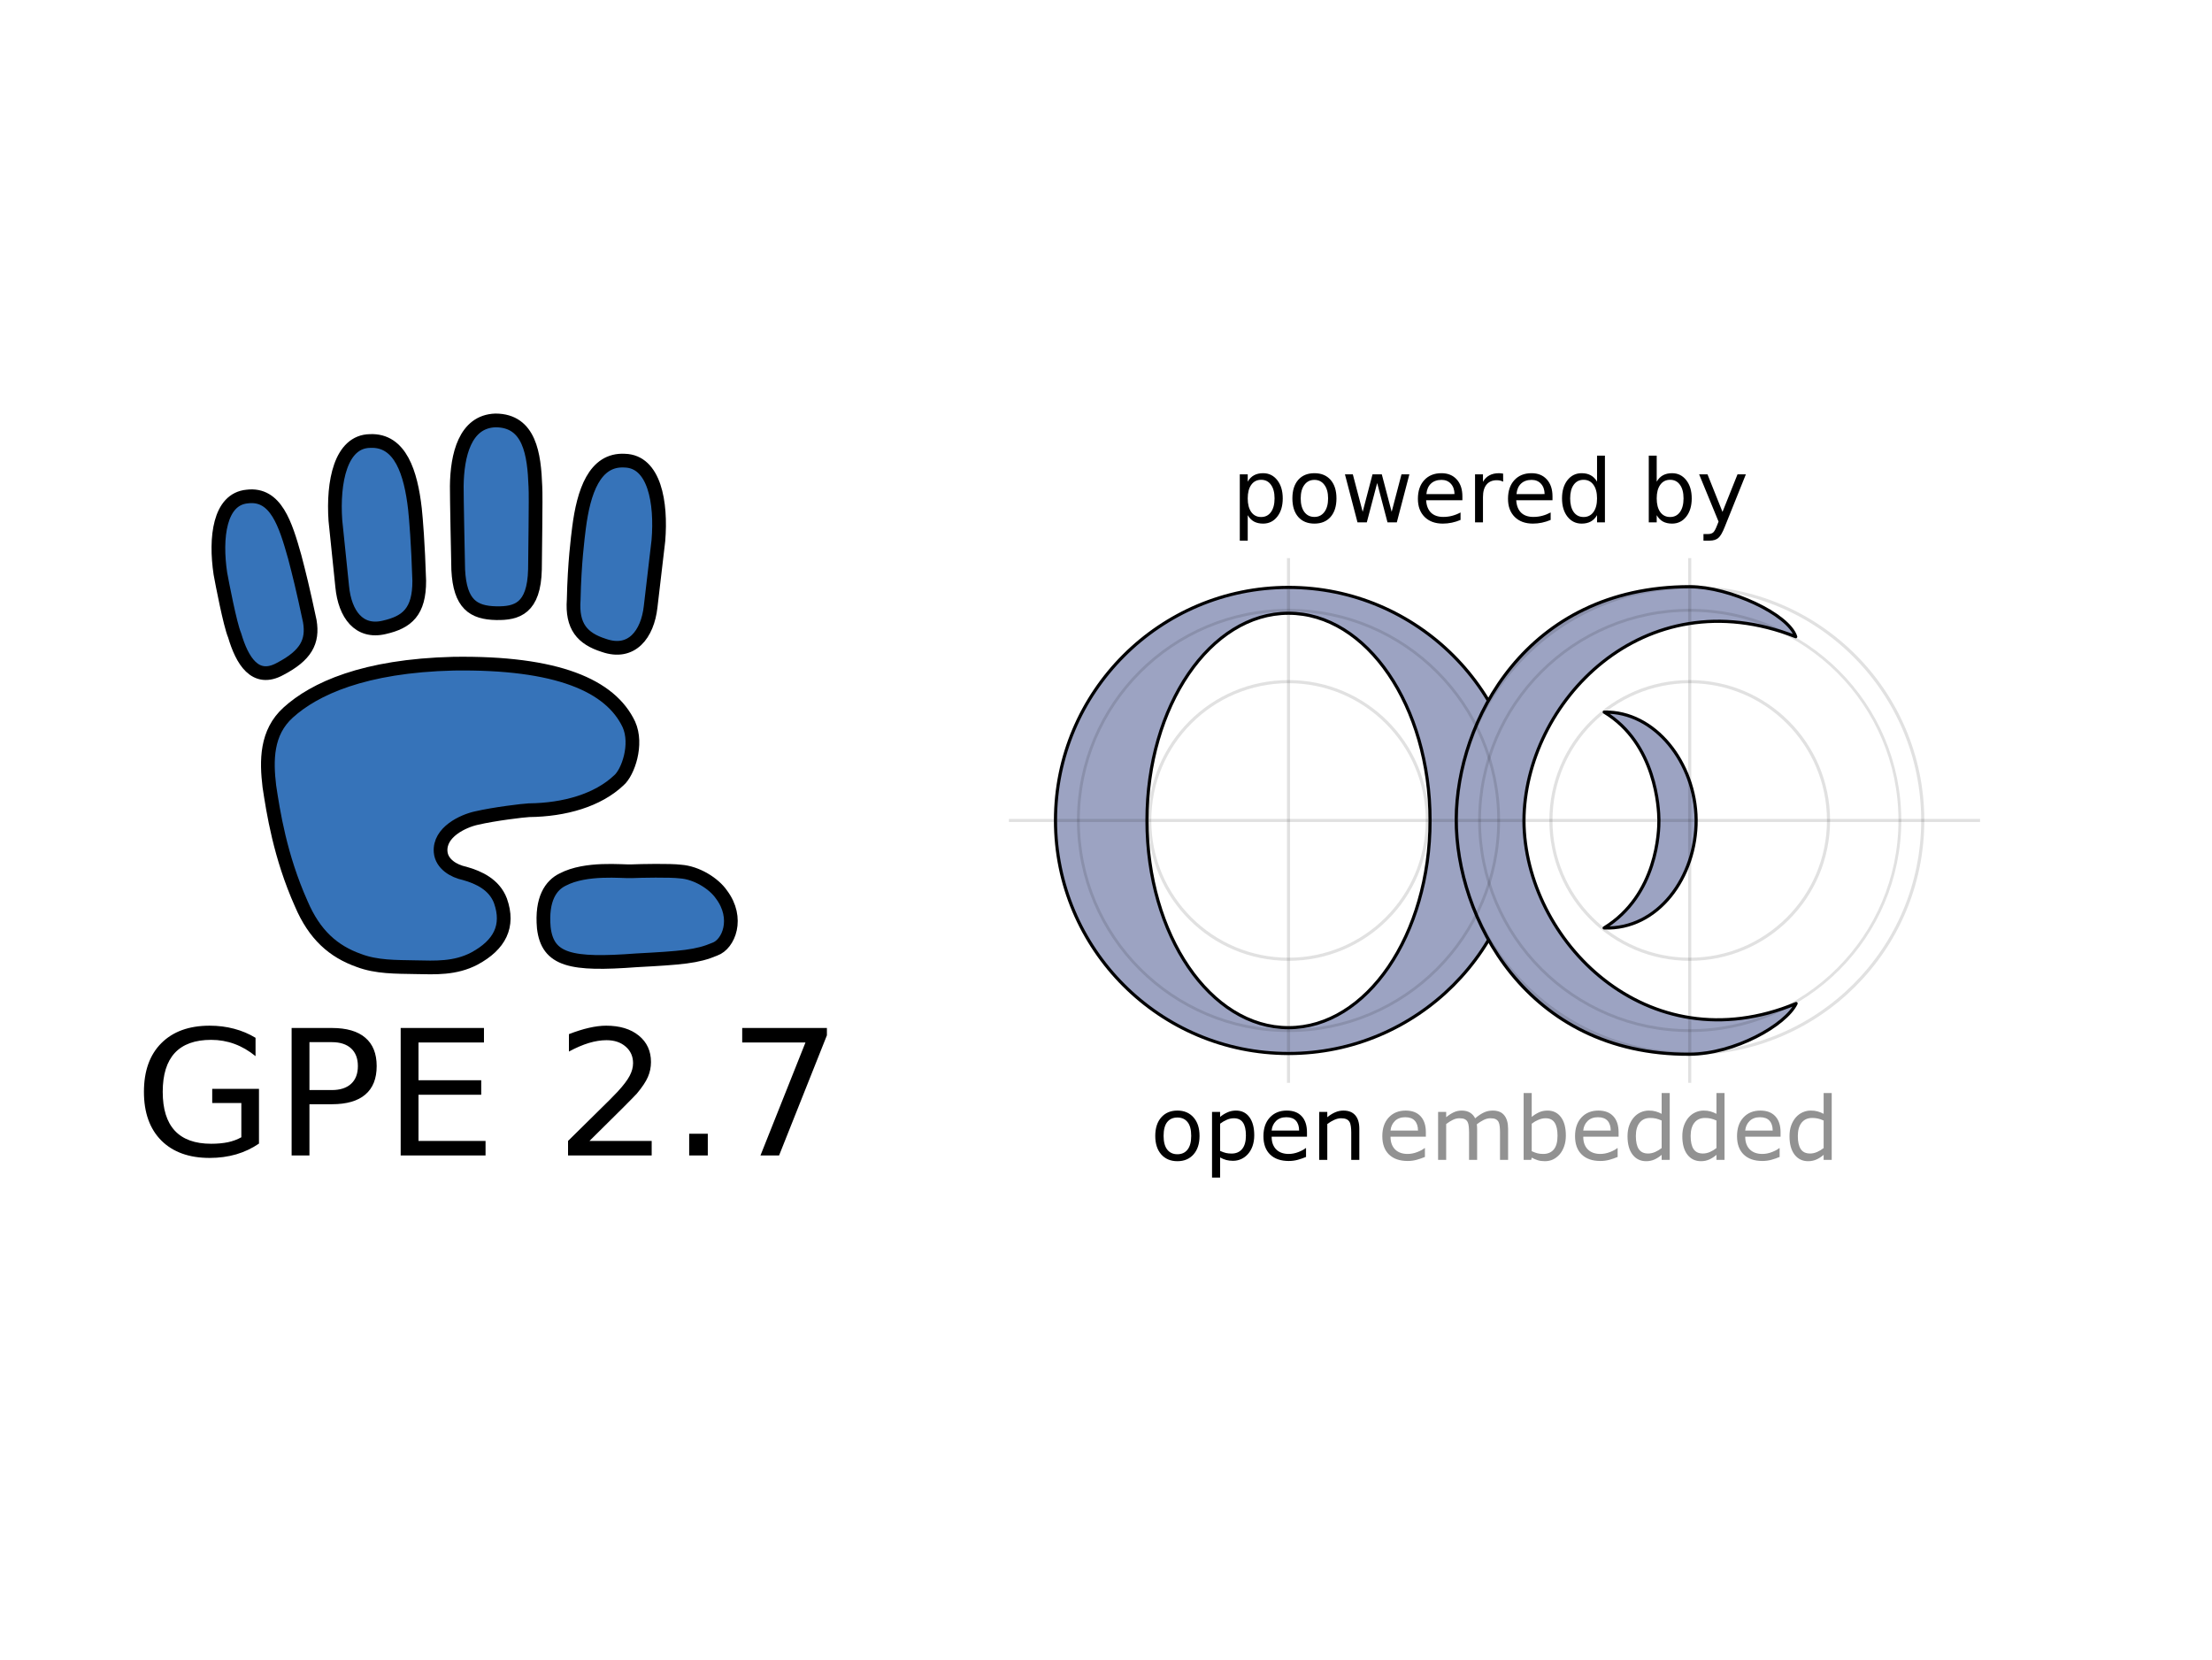
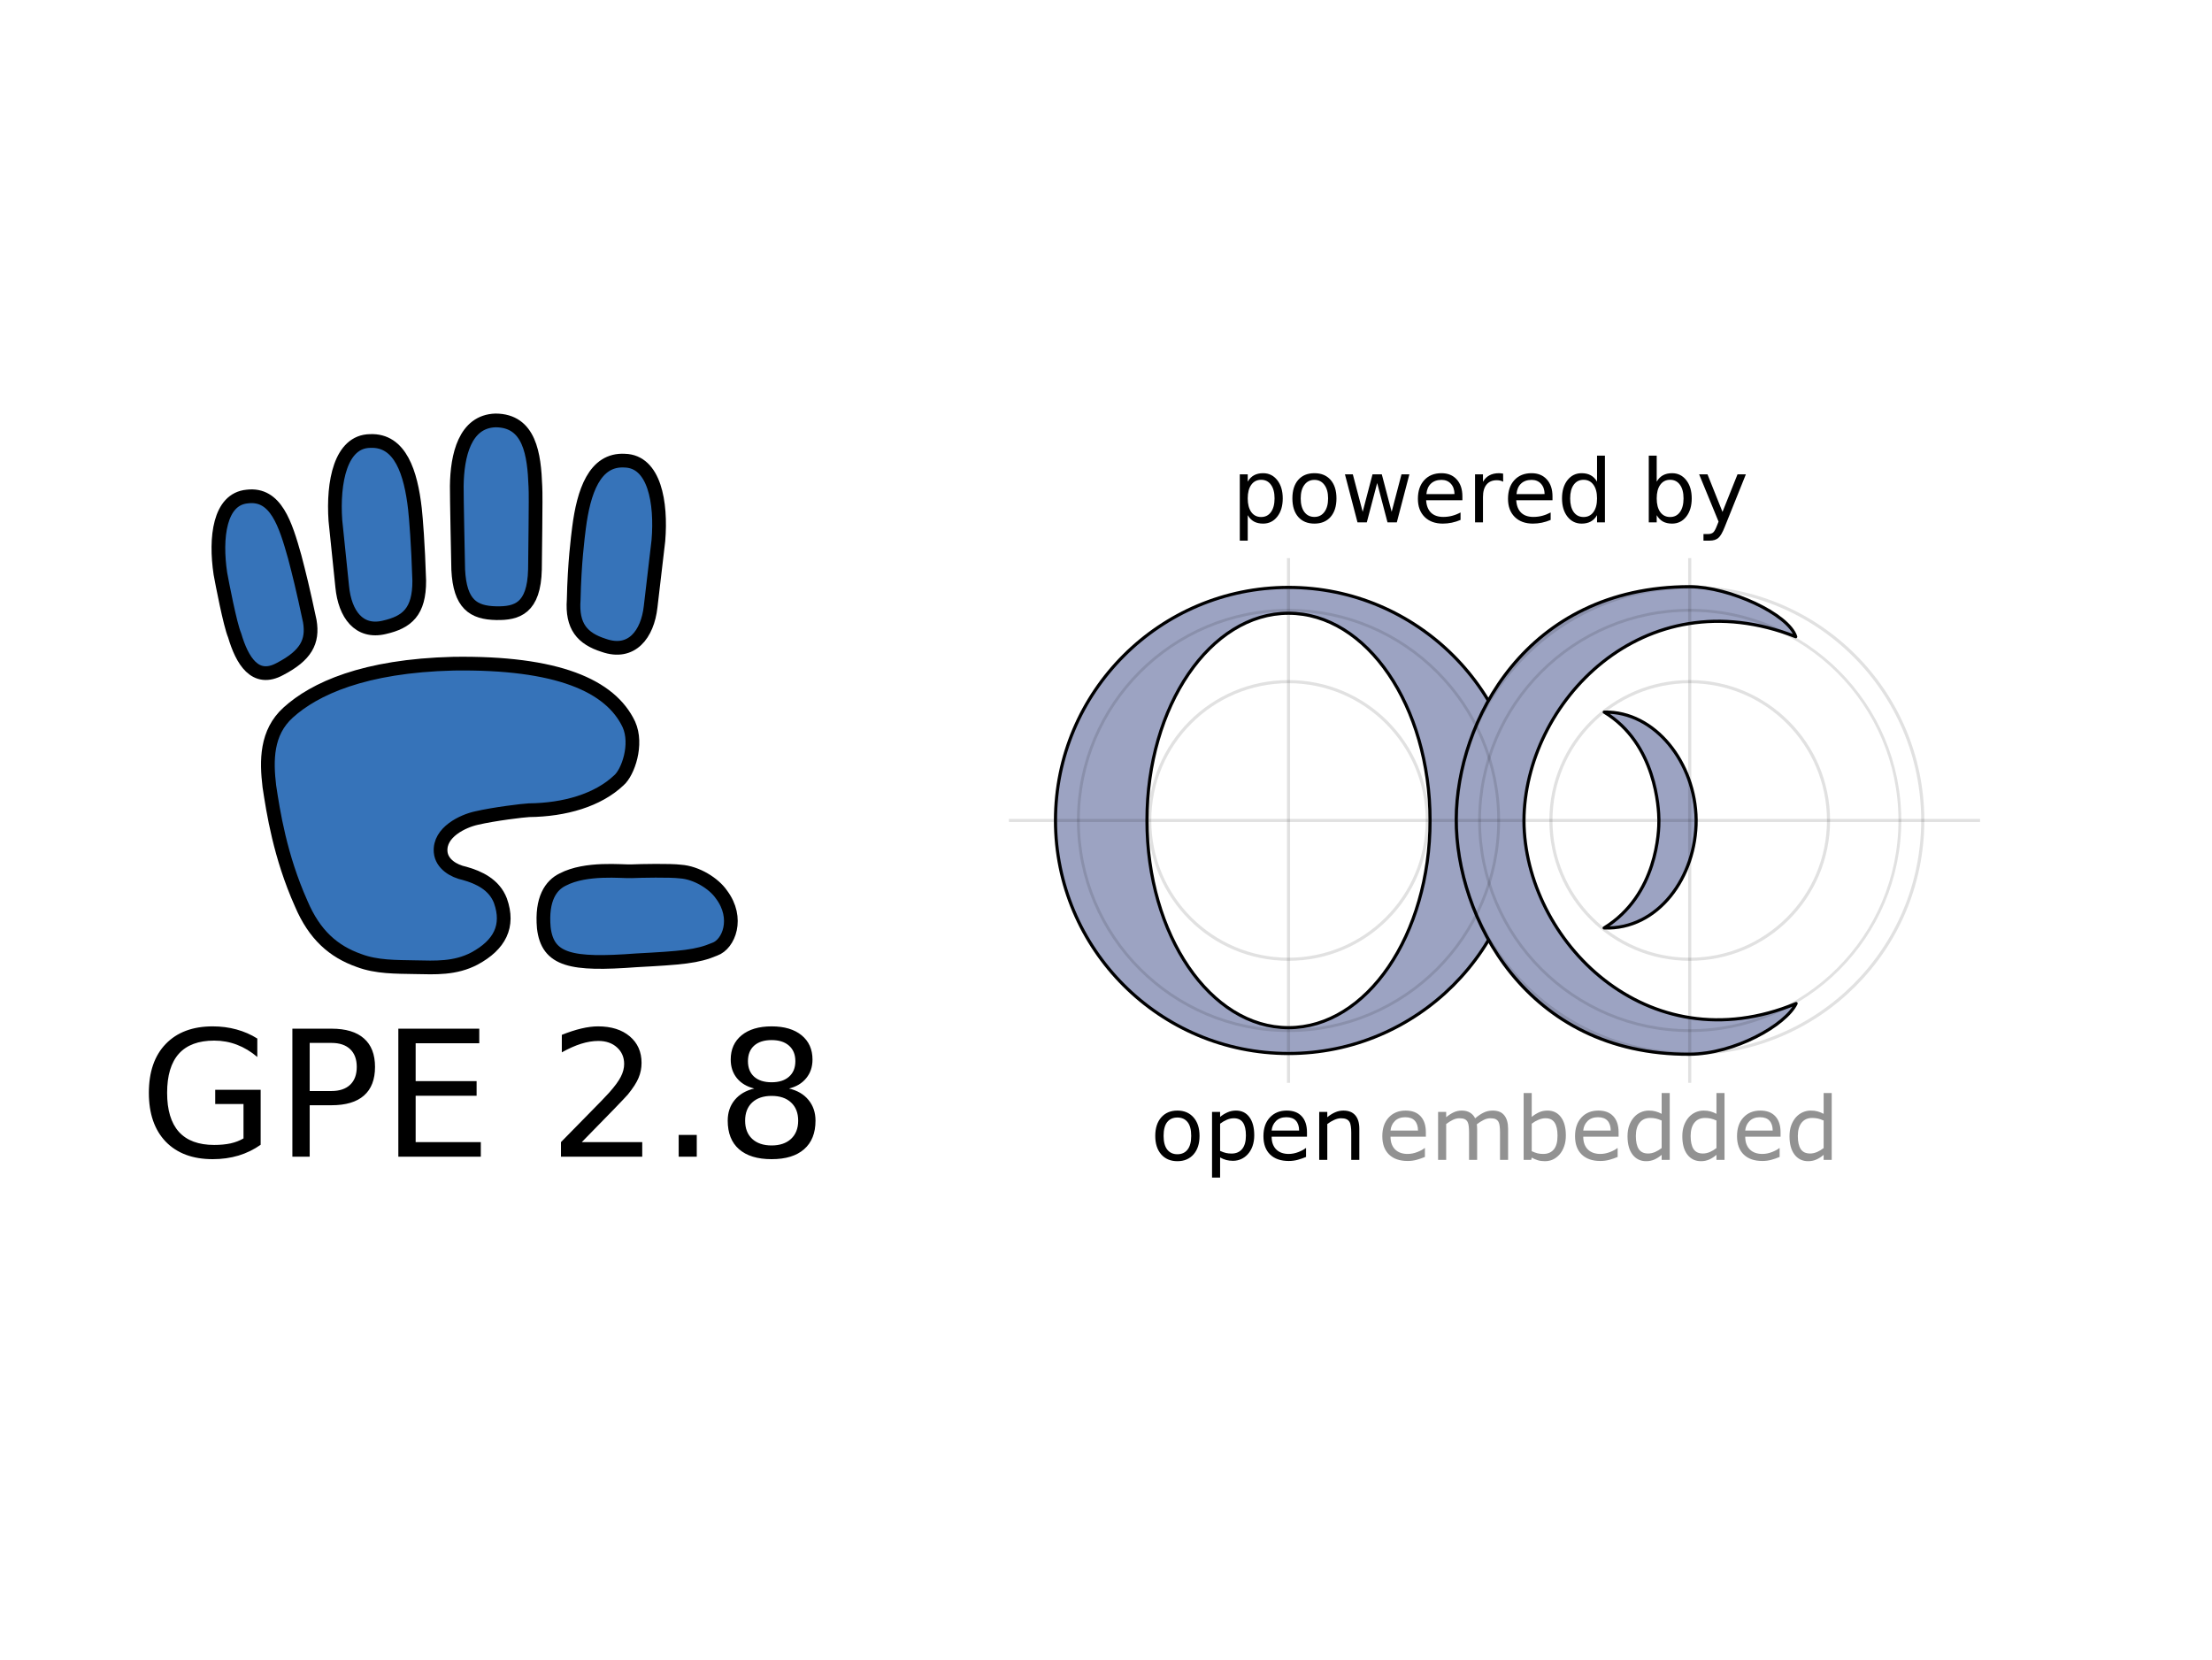
<svg xmlns="http://www.w3.org/2000/svg" id="svg1" width="8cm" height="6cm">
  <defs id="defs3" />
  <path style="fill:#9ca3c2;fill-rule:evenodd;stroke:#000000;stroke-width:0.863;stroke-linecap:round;stroke-linejoin:round;" d="M 150.606,91.743 C 150.606,126.909 122.065,155.45 86.899,155.45 C 51.733,155.45 23.192,126.909 23.192,91.743 C 23.192,56.577 51.733,28.036 86.899,28.036 C 122.065,28.036 150.606,56.577 150.606,91.743 z M 125.591,91.743 C 125.591,123.013 108.257,148.391 86.899,148.391 C 65.541,148.391 48.207,123.013 48.207,91.743 C 48.207,60.474 65.541,35.096 86.899,35.096 C 108.257,35.096 125.591,60.474 125.591,91.743 z " id="path861" transform="matrix(0.5,0,0,0.5,132.6799,66.27024)" />
  <path style="fill:#9ca3c2;fill-rule:evenodd;stroke:#000000;stroke-width:0.863;stroke-linecap:round;stroke-linejoin:round;" d="M 132.751,91.356 C 132.874,64.918 151.728,27.859 196.64,27.835 C 207.455,27.891 223.639,35.347 225.56,41.517 C 183.84,25.117 151.356,59.62 151.265,91.865 C 151.427,124.366 184.868,158.684 225.665,141.784 C 222.828,147.711 208.802,155.593 196.503,155.65 C 151.845,155.859 132.628,118.05 132.751,91.356 z " id="path869" transform="matrix(0.5,0,0,0.5,132.6799,66.27024)" />
  <path style="fill:#9ca3c2;fill-rule:evenodd;stroke:#000000;stroke-width:0.863;stroke-linecap:round;stroke-linejoin:round;" d="M 173.209 62.125 C 187.101 61.829 198.17 76.017 198.335 91.566 C 198.413 107.2 187.913 121.687 173.185 121.126 C 187.796 112.152 188.192 94.485 188.159 91.616 C 188.127 88.661 187.449 70.739 173.209 62.125 z " id="path877" transform="matrix(0.5,0,0,0.5,132.6799,66.27024)" />
  <path transform="matrix(0.214671,0,0,0.214671,38.01651,-69.43022)" style="font-size:56;stroke-width:3pt;font-family:Verdana;" d="M 688.459,1061.92 L 683.318,1061.92 L 683.318,1044.53 C 683.318,1043.126 683.236,1041.813 683.072,1040.592 C 682.908,1039.352 682.607,1038.386 682.17,1037.694 C 681.714,1036.928 681.058,1036.363 680.201,1035.998 C 679.344,1035.616 678.232,1035.424 676.865,1035.424 C 675.461,1035.424 673.994,1035.77 672.463,1036.463 C 670.932,1037.156 669.464,1038.04 668.06,1039.116 L 668.06,1061.92 L 662.92,1061.92 L 662.92,1031.377 L 668.06,1031.377 L 668.06,1034.768 C 669.665,1033.437 671.323,1032.398 673.037,1031.651 C 674.751,1030.903 676.51,1030.53 678.314,1030.53 C 681.614,1030.53 684.129,1031.523 685.861,1033.51 C 687.593,1035.497 688.459,1038.359 688.459,1042.096 L 688.459,1061.92 z M 655.127,1047.182 L 632.623,1047.182 C 632.623,1049.06 632.905,1050.7 633.471,1052.104 C 634.036,1053.489 634.81,1054.629 635.795,1055.522 C 636.743,1056.397 637.864,1057.053 639.158,1057.491 C 640.471,1057.928 641.911,1058.147 643.478,1058.147 C 645.557,1058.147 647.644,1057.737 649.74,1056.916 C 651.855,1056.078 653.359,1055.257 654.252,1054.455 L 654.525,1054.455 L 654.525,1060.061 C 652.793,1060.79 651.025,1061.401 649.221,1061.893 C 647.416,1062.385 645.52,1062.631 643.533,1062.631 C 638.465,1062.631 634.51,1061.264 631.666,1058.53 C 628.822,1055.777 627.4,1051.876 627.4,1046.826 C 627.4,1041.832 628.758,1037.867 631.474,1034.932 C 634.209,1031.997 637.8,1030.53 642.248,1030.53 C 646.368,1030.53 649.54,1031.733 651.764,1034.139 C 654.006,1036.545 655.127,1039.963 655.127,1044.393 L 655.127,1047.182 z M 650.123,1043.244 C 650.105,1040.546 649.421,1038.459 648.072,1036.983 C 646.741,1035.506 644.709,1034.768 641.974,1034.768 C 639.222,1034.768 637.025,1035.579 635.385,1037.201 C 633.762,1038.824 632.842,1040.838 632.623,1043.244 L 650.123,1043.244 z M 621.549,1046.28 C 621.549,1048.759 621.193,1051.028 620.482,1053.088 C 619.771,1055.13 618.769,1056.862 617.474,1058.283 C 616.271,1059.632 614.849,1060.681 613.209,1061.428 C 611.586,1062.157 609.864,1062.522 608.041,1062.522 C 606.455,1062.522 605.015,1062.349 603.721,1062.002 C 602.445,1061.656 601.141,1061.118 599.81,1060.389 L 599.81,1073.186 L 594.67,1073.186 L 594.67,1031.377 L 599.81,1031.377 L 599.81,1034.576 C 601.178,1033.428 602.709,1032.471 604.404,1031.705 C 606.118,1030.921 607.941,1030.53 609.873,1030.53 C 613.555,1030.53 616.417,1031.924 618.459,1034.713 C 620.519,1037.484 621.549,1041.339 621.549,1046.28 z M 616.244,1046.416 C 616.244,1042.734 615.615,1039.981 614.357,1038.158 C 613.099,1036.335 611.167,1035.424 608.56,1035.424 C 607.084,1035.424 605.598,1035.743 604.103,1036.381 C 602.609,1037.019 601.178,1037.858 599.81,1038.897 L 599.81,1056.205 C 601.269,1056.862 602.517,1057.308 603.557,1057.545 C 604.614,1057.782 605.808,1057.901 607.139,1057.901 C 610.001,1057.901 612.234,1056.935 613.838,1055.002 C 615.442,1053.07 616.244,1050.208 616.244,1046.416 z M 586.713,1046.662 C 586.713,1051.639 585.437,1055.567 582.885,1058.447 C 580.333,1061.328 576.915,1062.768 572.631,1062.768 C 568.31,1062.768 564.874,1061.328 562.322,1058.447 C 559.788,1055.567 558.521,1051.639 558.521,1046.662 C 558.521,1041.686 559.788,1037.757 562.322,1034.877 C 564.874,1031.979 568.31,1030.53 572.631,1030.53 C 576.915,1030.53 580.333,1031.979 582.885,1034.877 C 585.437,1037.757 586.713,1041.686 586.713,1046.662 z M 581.408,1046.662 C 581.408,1042.707 580.633,1039.772 579.084,1037.858 C 577.534,1035.925 575.383,1034.959 572.631,1034.959 C 569.842,1034.959 567.672,1035.925 566.123,1037.858 C 564.592,1039.772 563.826,1042.707 563.826,1046.662 C 563.826,1050.491 564.601,1053.398 566.15,1055.385 C 567.7,1057.354 569.86,1058.338 572.631,1058.338 C 575.365,1058.338 577.507,1057.363 579.057,1055.412 C 580.624,1053.444 581.408,1050.527 581.408,1046.662 z " id="path1762" />
  <path transform="matrix(0.214671,0,0,0.214671,36.84973,-69.43022)" style="font-size:56;fill:#929292;stroke-width:3pt;font-family:Verdana;" d="M 994.687,1061.92 L 989.546,1061.92 L 989.546,1058.721 C 988.069,1059.997 986.529,1060.991 984.925,1061.701 C 983.321,1062.412 981.58,1062.768 979.702,1062.768 C 976.056,1062.768 973.158,1061.364 971.007,1058.557 C 968.874,1055.75 967.808,1051.858 967.808,1046.881 C 967.808,1044.293 968.172,1041.987 968.901,1039.963 C 969.649,1037.94 970.651,1036.217 971.909,1034.795 C 973.149,1033.41 974.589,1032.352 976.23,1031.623 C 977.888,1030.894 979.602,1030.53 981.37,1030.53 C 982.974,1030.53 984.396,1030.703 985.636,1031.049 C 986.875,1031.377 988.179,1031.897 989.546,1032.608 L 989.546,1019.373 L 994.687,1019.373 L 994.687,1061.92 z M 989.546,1054.401 L 989.546,1036.873 C 988.161,1036.254 986.921,1035.825 985.827,1035.588 C 984.733,1035.351 983.539,1035.233 982.245,1035.233 C 979.365,1035.233 977.123,1036.235 975.519,1038.241 C 973.914,1040.246 973.112,1043.089 973.112,1046.772 C 973.112,1050.399 973.732,1053.161 974.972,1055.057 C 976.211,1056.935 978.198,1057.873 980.933,1057.873 C 982.391,1057.873 983.868,1057.554 985.362,1056.916 C 986.857,1056.26 988.252,1055.421 989.546,1054.401 z M 962.12,1047.182 L 939.616,1047.182 C 939.616,1049.06 939.899,1050.7 940.464,1052.104 C 941.029,1053.489 941.804,1054.629 942.788,1055.522 C 943.736,1056.397 944.857,1057.053 946.151,1057.491 C 947.464,1057.928 948.904,1058.147 950.472,1058.147 C 952.55,1058.147 954.637,1057.737 956.733,1056.916 C 958.848,1056.078 960.352,1055.257 961.245,1054.455 L 961.519,1054.455 L 961.519,1060.061 C 959.787,1060.79 958.019,1061.401 956.214,1061.893 C 954.409,1062.385 952.513,1062.631 950.526,1062.631 C 945.459,1062.631 941.503,1061.264 938.659,1058.53 C 935.815,1055.777 934.394,1051.876 934.394,1046.826 C 934.394,1041.832 935.752,1037.867 938.468,1034.932 C 941.202,1031.997 944.793,1030.53 949.241,1030.53 C 953.361,1030.53 956.533,1031.733 958.757,1034.139 C 960.999,1036.545 962.12,1039.963 962.12,1044.393 L 962.12,1047.182 z M 957.116,1043.244 C 957.098,1040.546 956.414,1038.459 955.065,1036.983 C 953.735,1035.506 951.702,1034.768 948.968,1034.768 C 946.215,1034.768 944.019,1035.579 942.378,1037.201 C 940.756,1038.824 939.835,1040.838 939.616,1043.244 L 957.116,1043.244 z M 926.437,1061.92 L 921.296,1061.92 L 921.296,1058.721 C 919.819,1059.997 918.279,1060.991 916.675,1061.701 C 915.071,1062.412 913.33,1062.768 911.452,1062.768 C 907.806,1062.768 904.908,1061.364 902.757,1058.557 C 900.624,1055.75 899.558,1051.858 899.558,1046.881 C 899.558,1044.293 899.922,1041.987 900.651,1039.963 C 901.399,1037.94 902.401,1036.217 903.659,1034.795 C 904.899,1033.41 906.339,1032.352 907.98,1031.623 C 909.638,1030.894 911.352,1030.53 913.12,1030.53 C 914.724,1030.53 916.146,1030.703 917.386,1031.049 C 918.625,1031.377 919.929,1031.897 921.296,1032.608 L 921.296,1019.373 L 926.437,1019.373 L 926.437,1061.92 z M 921.296,1054.401 L 921.296,1036.873 C 919.911,1036.254 918.671,1035.825 917.577,1035.588 C 916.483,1035.351 915.289,1035.233 913.995,1035.233 C 911.115,1035.233 908.873,1036.235 907.269,1038.241 C 905.664,1040.246 904.862,1043.089 904.862,1046.772 C 904.862,1050.399 905.482,1053.161 906.722,1055.057 C 907.961,1056.935 909.948,1057.873 912.683,1057.873 C 914.141,1057.873 915.618,1057.554 917.112,1056.916 C 918.607,1056.26 920.002,1055.421 921.296,1054.401 z M 891.546,1061.92 L 886.405,1061.92 L 886.405,1058.721 C 884.929,1059.997 883.388,1060.991 881.784,1061.701 C 880.18,1062.412 878.439,1062.768 876.562,1062.768 C 872.916,1062.768 870.017,1061.364 867.866,1058.557 C 865.733,1055.75 864.667,1051.858 864.667,1046.881 C 864.667,1044.293 865.032,1041.987 865.761,1039.963 C 866.508,1037.94 867.511,1036.217 868.769,1034.795 C 870.008,1033.41 871.448,1032.352 873.089,1031.623 C 874.748,1030.894 876.461,1030.53 878.23,1030.53 C 879.834,1030.53 881.256,1030.703 882.495,1031.049 C 883.735,1031.377 885.038,1031.897 886.405,1032.608 L 886.405,1019.373 L 891.546,1019.373 L 891.546,1061.92 z M 886.405,1054.401 L 886.405,1036.873 C 885.02,1036.254 883.78,1035.825 882.687,1035.588 C 881.593,1035.351 880.399,1035.233 879.105,1035.233 C 876.224,1035.233 873.982,1036.235 872.378,1038.241 C 870.774,1040.246 869.972,1043.089 869.972,1046.772 C 869.972,1050.399 870.592,1053.161 871.831,1055.057 C 873.071,1056.935 875.058,1057.873 877.792,1057.873 C 879.25,1057.873 880.727,1057.554 882.222,1056.916 C 883.717,1056.26 885.111,1055.421 886.405,1054.401 z M 858.98,1047.182 L 836.476,1047.182 C 836.476,1049.06 836.758,1050.7 837.323,1052.104 C 837.888,1053.489 838.663,1054.629 839.648,1055.522 C 840.595,1056.397 841.717,1057.053 843.011,1057.491 C 844.323,1057.928 845.763,1058.147 847.331,1058.147 C 849.409,1058.147 851.496,1057.737 853.593,1056.916 C 855.707,1056.078 857.211,1055.257 858.105,1054.455 L 858.378,1054.455 L 858.378,1060.061 C 856.646,1060.79 854.878,1061.401 853.073,1061.893 C 851.269,1062.385 849.373,1062.631 847.386,1062.631 C 842.318,1062.631 838.362,1061.264 835.519,1058.53 C 832.675,1055.777 831.253,1051.876 831.253,1046.826 C 831.253,1041.832 832.611,1037.867 835.327,1034.932 C 838.062,1031.997 841.653,1030.53 846.101,1030.53 C 850.22,1030.53 853.392,1031.733 855.616,1034.139 C 857.858,1036.545 858.98,1039.963 858.98,1044.393 L 858.98,1047.182 z M 853.976,1043.244 C 853.957,1040.546 853.274,1038.459 851.925,1036.983 C 850.594,1035.506 848.562,1034.768 845.827,1034.768 C 843.075,1034.768 840.878,1035.579 839.237,1037.201 C 837.615,1038.824 836.694,1040.838 836.476,1043.244 L 853.976,1043.244 z M 825.401,1046.416 C 825.401,1048.968 825.037,1051.265 824.308,1053.307 C 823.597,1055.349 822.631,1057.062 821.409,1058.447 C 820.115,1059.888 818.693,1060.972 817.144,1061.701 C 815.594,1062.412 813.89,1062.768 812.03,1062.768 C 810.299,1062.768 808.786,1062.558 807.491,1062.139 C 806.197,1061.738 804.921,1061.191 803.663,1060.498 L 803.335,1061.92 L 798.523,1061.92 L 798.523,1019.373 L 803.663,1019.373 L 803.663,1034.576 C 805.103,1033.391 806.635,1032.425 808.257,1031.678 C 809.879,1030.912 811.702,1030.53 813.726,1030.53 C 817.335,1030.53 820.179,1031.915 822.257,1034.686 C 824.353,1037.457 825.401,1041.367 825.401,1046.416 z M 820.097,1046.553 C 820.097,1042.907 819.495,1040.145 818.292,1038.268 C 817.089,1036.372 815.148,1035.424 812.468,1035.424 C 810.973,1035.424 809.46,1035.752 807.929,1036.408 C 806.398,1037.046 804.976,1037.876 803.663,1038.897 L 803.663,1056.397 C 805.121,1057.053 806.37,1057.509 807.409,1057.764 C 808.467,1058.019 809.661,1058.147 810.991,1058.147 C 813.835,1058.147 816.059,1057.217 817.663,1055.358 C 819.286,1053.48 820.097,1050.545 820.097,1046.553 z M 788.624,1061.92 L 783.483,1061.92 L 783.483,1044.53 C 783.483,1043.217 783.42,1041.95 783.292,1040.729 C 783.183,1039.507 782.937,1038.532 782.554,1037.803 C 782.135,1037.019 781.533,1036.427 780.749,1036.026 C 779.965,1035.625 778.835,1035.424 777.358,1035.424 C 775.918,1035.424 774.478,1035.789 773.038,1036.518 C 771.598,1037.229 770.158,1038.14 768.718,1039.252 C 768.773,1039.671 768.818,1040.164 768.855,1040.729 C 768.891,1041.276 768.909,1041.822 768.909,1042.369 L 768.909,1061.92 L 763.769,1061.92 L 763.769,1044.53 C 763.769,1043.181 763.705,1041.905 763.577,1040.701 C 763.468,1039.48 763.222,1038.505 762.839,1037.776 C 762.42,1036.992 761.818,1036.408 761.034,1036.026 C 760.25,1035.625 759.12,1035.424 757.644,1035.424 C 756.24,1035.424 754.827,1035.77 753.405,1036.463 C 752.002,1037.156 750.598,1038.04 749.194,1039.116 L 749.194,1061.92 L 744.054,1061.92 L 744.054,1031.377 L 749.194,1031.377 L 749.194,1034.768 C 750.799,1033.437 752.394,1032.398 753.98,1031.651 C 755.584,1030.903 757.288,1030.53 759.093,1030.53 C 761.171,1030.53 762.93,1030.967 764.37,1031.842 C 765.829,1032.717 766.913,1033.929 767.624,1035.479 C 769.702,1033.729 771.598,1032.471 773.312,1031.705 C 775.025,1030.921 776.857,1030.53 778.808,1030.53 C 782.162,1030.53 784.632,1031.55 786.218,1033.592 C 787.822,1035.616 788.624,1038.45 788.624,1042.096 L 788.624,1061.92 z M 736.261,1047.182 L 713.757,1047.182 C 713.757,1049.06 714.039,1050.7 714.605,1052.104 C 715.17,1053.489 715.944,1054.629 716.929,1055.522 C 717.877,1056.397 718.998,1057.053 720.292,1057.491 C 721.605,1057.928 723.045,1058.147 724.612,1058.147 C 726.69,1058.147 728.778,1057.737 730.874,1056.916 C 732.989,1056.078 734.493,1055.257 735.386,1054.455 L 735.659,1054.455 L 735.659,1060.061 C 733.927,1060.79 732.159,1061.401 730.355,1061.893 C 728.55,1062.385 726.654,1062.631 724.667,1062.631 C 719.599,1062.631 715.644,1061.264 712.8,1058.53 C 709.956,1055.777 708.534,1051.876 708.534,1046.826 C 708.534,1041.832 709.892,1037.867 712.608,1034.932 C 715.343,1031.997 718.934,1030.53 723.382,1030.53 C 727.502,1030.53 730.674,1031.733 732.898,1034.139 C 735.14,1036.545 736.261,1039.963 736.261,1044.393 L 736.261,1047.182 z M 731.257,1043.244 C 731.239,1040.546 730.555,1038.459 729.206,1036.983 C 727.875,1035.506 725.843,1034.768 723.108,1034.768 C 720.356,1034.768 718.159,1035.579 716.519,1037.201 C 714.896,1038.824 713.976,1040.838 713.757,1043.244 L 731.257,1043.244 z " id="path1763" />
  <g id="g945" style="stroke:#000000;stroke-opacity:0.12;" transform="matrix(0.5,0,0,0.5,132.6799,66.27024)">
    <path style="fill:none;fill-opacity:0.75;fill-rule:evenodd;stroke:#000000;stroke-width:1.25;stroke-opacity:0.12;" d="M 210.101,527.64 L 600.376,527.64" id="path840" transform="matrix(0.680271,0,0,0.680271,-132.4632,-267.1952)" />
    <path style="fill:none;fill-rule:evenodd;stroke:#000000;stroke-width:1.25;stroke-linejoin:round;stroke-opacity:0.12;" d="M 577.344,527.64 C 577.344,579.335 535.389,621.289 483.694,621.289 C 432,621.289 390.045,579.335 390.045,527.64 C 390.045,475.946 432,433.991 483.694,433.991 C 535.389,433.991 577.344,475.946 577.344,527.64 z " id="path849" transform="matrix(0.680271,0,0,0.680271,-132.4632,-267.1952)" />
    <path style="fill:none;fill-rule:evenodd;stroke:#000000;stroke-width:1.25;stroke-linejoin:round;stroke-opacity:0.12;" d="M 378.243,527.64 C 378.243,558.431 353.254,583.42 322.463,583.42 C 291.672,583.42 266.683,558.431 266.683,527.64 C 266.683,496.849 291.672,471.86 322.463,471.86 C 353.254,471.86 378.243,496.849 378.243,527.64 z " id="path839" transform="matrix(0.680271,0,0,0.680271,-132.4632,-267.1952)" />
    <path style="fill:none;fill-opacity:0.75;fill-rule:evenodd;stroke:#000000;stroke-width:1.25;stroke-linejoin:round;stroke-opacity:0.12;" d="M 322.463,422.212 L 322.463,633.069" id="path841" transform="matrix(0.680271,0,0,0.680271,-132.4632,-267.1952)" />
    <path style="fill:none;fill-rule:evenodd;stroke:#000000;stroke-width:1.25;stroke-linejoin:round;stroke-opacity:0.12;" d="M 539.475,527.64 C 539.475,558.431 514.485,583.42 483.694,583.42 C 452.904,583.42 427.914,558.431 427.914,527.64 C 427.914,496.849 452.904,471.86 483.694,471.86 C 514.485,471.86 539.475,496.849 539.475,527.64 z " id="path850" transform="matrix(0.680271,0,0,0.680271,-132.4632,-267.1952)" />
    <path style="fill:none;fill-opacity:0.75;fill-rule:evenodd;stroke:#000000;stroke-width:1.25;stroke-linejoin:round;stroke-opacity:0.12;" d="M 483.694,422.212 L 483.694,633.069" id="path851" transform="matrix(0.680271,0,0,0.680271,-132.4632,-267.1952)" />
    <path style="fill:none;fill-rule:evenodd;stroke:#000000;stroke-width:0.767;stroke-linejoin:round;stroke-opacity:0.12;" d="M 144.35,91.743 C 144.35,123.456 118.612,149.194 86.899,149.194 C 55.186,149.194 29.448,123.456 29.448,91.743 C 29.448,60.03 55.186,34.293 86.899,34.293 C 118.612,34.293 144.35,60.03 144.35,91.743 z " id="path943" />
    <path style="fill:none;fill-rule:evenodd;stroke:#000000;stroke-width:0.767;stroke-linejoin:round;stroke-opacity:0.12;" d="M 254.031,91.743 C 254.031,123.456 228.293,149.194 196.58,149.194 C 164.867,149.194 139.13,123.456 139.13,91.743 C 139.13,60.03 164.867,34.292 196.58,34.292 C 228.293,34.292 254.031,60.03 254.031,91.743 z " id="path944" />
  </g>
  <path style="font-size:12;stroke-width:1pt;font-family:Bitstream Vera Sans;" d="M 235.763,72.007 C 235.458,72.789 235.161,73.298 234.872,73.537 C 234.583,73.775 234.196,73.894 233.712,73.894 L 232.851,73.894 L 232.851,72.992 L 233.483,72.992 C 233.78,72.992 234.011,72.921 234.175,72.781 C 234.339,72.64 234.52,72.308 234.72,71.785 L 234.913,71.293 L 232.259,64.836 L 233.401,64.836 L 235.452,69.968 L 237.503,64.836 L 238.645,64.836 L 235.763,72.007 z M 230.126,68.123 C 230.126,67.33 229.962,66.709 229.634,66.259 C 229.309,65.806 228.862,65.58 228.292,65.58 C 227.722,65.58 227.272,65.806 226.944,66.259 C 226.62,66.709 226.458,67.33 226.458,68.123 C 226.458,68.916 226.62,69.539 226.944,69.992 C 227.272,70.441 227.722,70.666 228.292,70.666 C 228.862,70.666 229.309,70.441 229.634,69.992 C 229.962,69.539 230.126,68.916 230.126,68.123 z M 226.458,65.832 C 226.684,65.441 226.97,65.152 227.313,64.964 C 227.661,64.773 228.075,64.677 228.556,64.677 C 229.352,64.677 229.999,64.994 230.495,65.627 C 230.995,66.259 231.245,67.091 231.245,68.123 C 231.245,69.154 230.995,69.986 230.495,70.619 C 229.999,71.252 229.352,71.568 228.556,71.568 C 228.075,71.568 227.661,71.474 227.313,71.287 C 226.97,71.095 226.684,70.804 226.458,70.414 L 226.458,71.398 L 225.374,71.398 L 225.374,62.281 L 226.458,62.281 L 226.458,65.832 z M 218.302,65.832 L 218.302,62.281 L 219.38,62.281 L 219.38,71.398 L 218.302,71.398 L 218.302,70.414 C 218.075,70.804 217.788,71.095 217.44,71.287 C 217.097,71.474 216.683,71.568 216.198,71.568 C 215.405,71.568 214.759,71.252 214.259,70.619 C 213.763,69.986 213.515,69.154 213.515,68.123 C 213.515,67.091 213.763,66.259 214.259,65.627 C 214.759,64.994 215.405,64.677 216.198,64.677 C 216.683,64.677 217.097,64.773 217.44,64.964 C 217.788,65.152 218.075,65.441 218.302,65.832 z M 214.628,68.123 C 214.628,68.916 214.79,69.539 215.114,69.992 C 215.442,70.441 215.892,70.666 216.462,70.666 C 217.032,70.666 217.481,70.441 217.809,69.992 C 218.138,69.539 218.302,68.916 218.302,68.123 C 218.302,67.33 218.138,66.709 217.809,66.259 C 217.481,65.806 217.032,65.58 216.462,65.58 C 215.892,65.58 215.442,65.806 215.114,66.259 C 214.79,66.709 214.628,67.33 214.628,68.123 z M 212.214,67.847 L 212.214,68.375 L 207.257,68.375 C 207.304,69.117 207.526,69.683 207.925,70.074 C 208.327,70.461 208.886,70.654 209.601,70.654 C 210.015,70.654 210.415,70.603 210.802,70.502 C 211.192,70.4 211.579,70.248 211.962,70.045 L 211.962,71.064 C 211.575,71.228 211.179,71.353 210.772,71.439 C 210.366,71.525 209.954,71.568 209.536,71.568 C 208.489,71.568 207.659,71.263 207.046,70.654 C 206.436,70.045 206.132,69.22 206.132,68.181 C 206.132,67.107 206.421,66.255 206.999,65.627 C 207.581,64.994 208.364,64.677 209.349,64.677 C 210.231,64.677 210.929,64.962 211.44,65.533 C 211.956,66.099 212.214,66.871 212.214,67.847 z M 211.136,67.531 C 211.128,66.941 210.962,66.47 210.638,66.119 C 210.317,65.767 209.892,65.591 209.36,65.591 C 208.759,65.591 208.276,65.761 207.913,66.101 C 207.554,66.441 207.347,66.92 207.292,67.537 L 211.136,67.531 z M 205.47,65.843 C 205.349,65.773 205.216,65.722 205.071,65.691 C 204.931,65.656 204.774,65.638 204.602,65.638 C 203.993,65.638 203.524,65.837 203.196,66.236 C 202.872,66.63 202.71,67.199 202.71,67.941 L 202.71,71.398 L 201.626,71.398 L 201.626,64.836 L 202.71,64.836 L 202.71,65.855 C 202.936,65.457 203.231,65.162 203.595,64.97 C 203.958,64.775 204.399,64.677 204.919,64.677 C 204.993,64.677 205.075,64.683 205.165,64.695 C 205.255,64.703 205.354,64.716 205.464,64.736 L 205.47,65.843 z M 199.897,67.847 L 199.897,68.375 L 194.94,68.375 C 194.987,69.117 195.21,69.683 195.608,70.074 C 196.011,70.461 196.569,70.654 197.284,70.654 C 197.698,70.654 198.099,70.603 198.485,70.502 C 198.876,70.4 199.263,70.248 199.645,70.045 L 199.645,71.064 C 199.259,71.228 198.862,71.353 198.456,71.439 C 198.05,71.525 197.638,71.568 197.22,71.568 C 196.173,71.568 195.343,71.263 194.729,70.654 C 194.12,70.045 193.815,69.22 193.815,68.181 C 193.815,67.107 194.104,66.255 194.683,65.627 C 195.265,64.994 196.048,64.677 197.032,64.677 C 197.915,64.677 198.612,64.962 199.124,65.533 C 199.64,66.099 199.897,66.871 199.897,67.847 z M 198.819,67.531 C 198.811,66.941 198.645,66.47 198.321,66.119 C 198.001,65.767 197.575,65.591 197.044,65.591 C 196.442,65.591 195.96,65.761 195.597,66.101 C 195.237,66.441 195.03,66.92 194.976,67.537 L 198.819,67.531 z M 183.843,64.836 L 184.921,64.836 L 186.268,69.957 L 187.61,64.836 L 188.882,64.836 L 190.229,69.957 L 191.571,64.836 L 192.649,64.836 L 190.933,71.398 L 189.661,71.398 L 188.249,66.019 L 186.831,71.398 L 185.559,71.398 L 183.843,64.836 z M 179.671,65.591 C 179.093,65.591 178.636,65.818 178.3,66.271 C 177.964,66.72 177.796,67.337 177.796,68.123 C 177.796,68.908 177.962,69.527 178.294,69.98 C 178.63,70.429 179.089,70.654 179.671,70.654 C 180.245,70.654 180.7,70.427 181.036,69.974 C 181.372,69.521 181.54,68.904 181.54,68.123 C 181.54,67.345 181.372,66.73 181.036,66.277 C 180.7,65.82 180.245,65.591 179.671,65.591 z M 179.671,64.677 C 180.608,64.677 181.345,64.982 181.88,65.591 C 182.415,66.201 182.683,67.045 182.683,68.123 C 182.683,69.197 182.415,70.041 181.88,70.654 C 181.345,71.263 180.608,71.568 179.671,71.568 C 178.729,71.568 177.991,71.263 177.456,70.654 C 176.925,70.041 176.659,69.197 176.659,68.123 C 176.659,67.045 176.925,66.201 177.456,65.591 C 177.991,64.982 178.729,64.677 179.671,64.677 z M 170.554,70.414 L 170.554,73.894 L 169.47,73.894 L 169.47,64.836 L 170.554,64.836 L 170.554,65.832 C 170.78,65.441 171.065,65.152 171.409,64.964 C 171.757,64.773 172.171,64.677 172.651,64.677 C 173.448,64.677 174.095,64.994 174.591,65.627 C 175.091,66.259 175.341,67.091 175.341,68.123 C 175.341,69.154 175.091,69.986 174.591,70.619 C 174.095,71.252 173.448,71.568 172.651,71.568 C 172.171,71.568 171.757,71.474 171.409,71.287 C 171.065,71.095 170.78,70.804 170.554,70.414 z M 174.222,68.123 C 174.222,67.33 174.058,66.709 173.729,66.259 C 173.405,65.806 172.958,65.58 172.388,65.58 C 171.817,65.58 171.368,65.806 171.04,66.259 C 170.716,66.709 170.554,67.33 170.554,68.123 C 170.554,68.916 170.716,69.539 171.04,69.992 C 171.368,70.441 171.817,70.666 172.388,70.666 C 172.958,70.666 173.405,70.441 173.729,69.992 C 174.058,69.539 174.222,68.916 174.222,68.123 z " id="path1764" />
  <g id="g625" transform="matrix(0.375,0,0,0.375,1.559498,-137.4516)">
    <path style="font-size:12;fill:#3673b9;fill-rule:evenodd;stroke:#000000;stroke-width:5;stroke-linecap:round;stroke-linejoin:round;" d="M 94.024 653.144 C 92.915 643.848 92.793 633.53 100.937 626.205 C 110.403 617.654 128.339 609.24 161.179 608.437 C 198.937 607.895 218.386 616.406 225.076 630.58 C 228.365 637.914 224.721 648.089 221.448 650.927 C 213.78 658.207 201.683 661.711 188.673 661.848 C 186.641 661.928 175.967 663.211 169.531 664.713 C 164.673 665.763 155.85 669.834 156.459 677.063 C 156.844 681.447 161.193 684.034 165.183 684.871 C 170.445 686.339 176.027 688.99 178.258 694.859 C 181.546 704.105 177.959 710.957 168.8 715.903 C 161.709 719.634 154.415 719.213 147.278 719.071 C 140.141 718.929 133.162 719.066 126.7 716.626 C 117.33 713.315 110.463 707.247 105.645 695.933 C 97.881 678.555 95.434 662.383 94.024 653.144 z " id="path616" />
    <path style="font-size:12;fill:#3673b9;fill-rule:evenodd;stroke:#000000;stroke-width:5;stroke-linecap:round;stroke-linejoin:round;" d="M 194.062 704.69 C 193.14 694.185 196.652 689.208 200.953 687.124 C 209.472 682.649 222.59 684.248 225.987 684.099 C 229.385 683.951 240.209 683.735 243.865 684.205 C 249.754 684.601 256.049 688.543 258.82 692.571 C 265.332 701.232 261.469 710.7 256.411 712.489 C 249.962 715.244 244.289 715.677 227.774 716.564 C 204.065 718.344 195.456 716.622 194.062 704.69 z " id="path617" />
    <path style="font-size:12;fill:#3673b9;fill-rule:evenodd;stroke:#000000;stroke-width:5;stroke-linecap:round;stroke-linejoin:round;" d="M 223.572 534.437 C 234.346 534.712 236.996 549.599 235.829 563.596 C 235.421 567.174 233.429 584.092 233.002 587.692 C 231.882 597.71 226.094 605.34 215.928 601.764 C 208.095 599.279 204.245 594.862 204.961 585.102 C 205.236 571.731 206.463 562.435 206.901 558.881 C 208.572 545.91 212.509 533.783 223.572 534.437 z " id="path618" />
    <path style="font-size:12;fill:#3673b9;fill-rule:evenodd;stroke:#000000;stroke-width:5;stroke-linecap:round;stroke-linejoin:round;" d="M 190.996 543.844 C 191.248 547.435 190.83 570.43 190.842 574.055 C 190.523 588.357 184.241 590.165 176.737 590.029 C 168.365 589.868 163.49 586.734 162.868 574.191 C 162.796 570.779 162.302 547.265 162.343 543.724 C 162.467 532.535 165.296 520.122 176.461 519.777 C 188.953 519.799 190.569 532.18 190.996 543.844 z " id="path619" />
    <path style="font-size:12;fill:#3673b9;fill-rule:evenodd;stroke:#000000;stroke-width:5;stroke-linecap:round;stroke-linejoin:round;" d="M 130.758 527.278 C 119.981 527.402 117.124 542.25 118.094 556.262 C 118.452 559.846 120.207 576.79 120.584 580.395 C 121.563 590.428 126.706 597.399 135.905 595.198 C 144.244 593.308 148.701 589.506 148.659 578.198 C 148.244 564.831 147.473 555.513 147.086 551.953 C 145.597 538.96 141.829 526.779 130.758 527.278 z " id="path620" />
    <path style="font-size:12;fill:#3673b9;fill-rule:evenodd;stroke:#000000;stroke-width:5;stroke-linecap:round;stroke-linejoin:round;" d="M 85.986 547.512 C 75.81 548.42 74.217 562.557 76.179 575.631 C 76.784 578.964 79.706 594.216 81.362 598.086 C 84.043 607.187 88.786 615.406 97.976 610.333 C 107.283 605.467 110.045 600.467 108.762 592.936 C 106.17 580.739 104.92 575.864 103.257 569.463 C 99.909 557.613 96.41 546.232 85.986 547.512 z " id="path621" />
  </g>
-   <path transform="scale(1.016596,0.983675)" style="font-size:24.296px;font-style:normal;font-weight:normal;fill:#000000;fill-opacity:1;stroke:none;stroke-width:1pt;stroke-linecap:butt;stroke-linejoin:miter;stroke-opacity:1;font-family:Bitstream Vera Sans" d="M 32.45,158.024 L 32.45,153.267 L 28.535,153.267 L 28.535,151.297 L 34.822,151.297 L 34.822,158.902 C 33.897,159.558 32.877,160.057 31.762,160.397 C 30.646,160.729 29.456,160.895 28.191,160.895 C 25.423,160.895 23.256,160.088 21.69,158.475 C 20.132,156.853 19.353,154.599 19.353,151.713 C 19.353,148.818 20.132,146.564 21.69,144.951 C 23.256,143.329 25.423,142.519 28.191,142.519 C 29.345,142.519 30.441,142.661 31.477,142.946 C 32.521,143.231 33.482,143.65 34.36,144.203 L 34.36,146.754 C 33.474,146.003 32.533,145.437 31.536,145.057 C 30.54,144.678 29.492,144.488 28.392,144.488 C 26.225,144.488 24.596,145.093 23.505,146.303 C 22.421,147.513 21.88,149.316 21.88,151.713 C 21.88,154.101 22.421,155.9 23.505,157.11 C 24.596,158.321 26.225,158.926 28.392,158.926 C 29.239,158.926 29.994,158.854 30.658,158.712 C 31.323,158.562 31.92,158.332 32.45,158.024 M 41.608,144.808 L 41.608,151.464 L 44.621,151.464 C 45.736,151.464 46.599,151.175 47.208,150.598 C 47.816,150.02 48.121,149.198 48.121,148.13 C 48.121,147.07 47.816,146.252 47.208,145.674 C 46.599,145.097 45.736,144.808 44.621,144.808 L 41.608,144.808 M 39.212,142.839 L 44.621,142.839 C 46.606,142.839 48.105,143.29 49.117,144.191 C 50.138,145.085 50.648,146.398 50.648,148.13 C 50.648,149.878 50.138,151.199 49.117,152.092 C 48.105,152.986 46.606,153.433 44.621,153.433 L 41.608,153.433 L 41.608,160.551 L 39.212,160.551 L 39.212,142.839 M 53.875,142.839 L 65.074,142.839 L 65.074,144.856 L 56.271,144.856 L 56.271,150.099 L 64.706,150.099 L 64.706,152.116 L 56.271,152.116 L 56.271,158.534 L 65.287,158.534 L 65.287,160.551 L 53.875,160.551 L 53.875,142.839 M 79.262,158.534 L 87.626,158.534 L 87.626,160.551 L 76.379,160.551 L 76.379,158.534 C 77.289,157.593 78.526,156.331 80.092,154.75 C 81.666,153.16 82.655,152.136 83.058,151.677 C 83.825,150.815 84.359,150.087 84.66,149.494 C 84.968,148.893 85.122,148.304 85.122,147.727 C 85.122,146.786 84.79,146.018 84.126,145.425 C 83.469,144.832 82.611,144.535 81.552,144.535 C 80.8,144.535 80.005,144.666 79.167,144.927 C 78.337,145.188 77.447,145.583 76.498,146.113 L 76.498,143.693 C 77.463,143.306 78.364,143.013 79.203,142.815 C 80.041,142.618 80.808,142.519 81.504,142.519 C 83.339,142.519 84.802,142.977 85.893,143.895 C 86.985,144.812 87.531,146.038 87.531,147.572 C 87.531,148.3 87.392,148.992 87.115,149.649 C 86.846,150.297 86.352,151.064 85.633,151.95 C 85.435,152.179 84.806,152.844 83.746,153.943 C 82.686,155.034 81.192,156.565 79.262,158.534 M 92.667,157.538 L 95.171,157.538 L 95.171,160.551 L 92.667,160.551 L 92.667,157.538 M 99.797,142.839 L 111.186,142.839 L 111.186,143.859 L 104.756,160.551 L 102.253,160.551 L 108.303,144.856 L 99.797,144.856 L 99.797,142.839" id="text1432" />
+   <path style="font-size:24px;font-style:normal;font-variant:normal;font-weight:normal;font-stretch:normal;text-align:start;line-height:100%;writing-mode:lr-tb;text-anchor:start;fill:#000000;fill-opacity:1;stroke:none;stroke-width:1px;stroke-linecap:butt;stroke-linejoin:miter;stroke-opacity:1;font-family:Bitstream Vera Sans" d="M 33.285,155.602 L 33.285,150.903 L 29.418,150.903 L 29.418,148.958 L 35.629,148.958 L 35.629,156.47 C 34.715,157.118 33.707,157.61 32.605,157.946 C 31.504,158.274 30.328,158.438 29.078,158.438 C 26.344,158.438 24.203,157.641 22.656,156.048 C 21.117,154.446 20.348,152.22 20.348,149.368 C 20.348,146.509 21.117,144.282 22.656,142.688 C 24.203,141.087 26.344,140.286 29.078,140.286 C 30.219,140.286 31.301,140.427 32.324,140.708 C 33.355,140.989 34.305,141.403 35.172,141.95 L 35.172,144.47 C 34.297,143.727 33.367,143.169 32.383,142.794 C 31.398,142.419 30.363,142.231 29.277,142.231 C 27.137,142.231 25.527,142.829 24.449,144.024 C 23.379,145.22 22.844,147.001 22.844,149.368 C 22.844,151.727 23.379,153.505 24.449,154.7 C 25.527,155.895 27.137,156.493 29.277,156.493 C 30.113,156.493 30.859,156.423 31.516,156.282 C 32.172,156.134 32.762,155.907 33.285,155.602 M 42.332,142.548 L 42.332,149.122 L 45.309,149.122 C 46.41,149.122 47.262,148.837 47.863,148.266 C 48.465,147.696 48.766,146.884 48.766,145.829 C 48.766,144.782 48.465,143.973 47.863,143.403 C 47.262,142.833 46.41,142.548 45.309,142.548 L 42.332,142.548 M 39.965,140.602 L 45.309,140.602 C 47.27,140.602 48.75,141.048 49.75,141.938 C 50.758,142.821 51.262,144.118 51.262,145.829 C 51.262,147.555 50.758,148.86 49.75,149.743 C 48.75,150.626 47.27,151.067 45.309,151.067 L 42.332,151.067 L 42.332,158.098 L 39.965,158.098 L 39.965,140.602 M 54.449,140.602 L 65.512,140.602 L 65.512,142.595 L 56.816,142.595 L 56.816,147.774 L 65.148,147.774 L 65.148,149.766 L 56.816,149.766 L 56.816,156.106 L 65.723,156.106 L 65.723,158.098 L 54.449,158.098 L 54.449,140.602 M 79.527,156.106 L 87.789,156.106 L 87.789,158.098 L 76.68,158.098 L 76.68,156.106 C 77.578,155.177 78.801,153.93 80.348,152.368 C 81.902,150.798 82.879,149.786 83.277,149.333 C 84.035,148.481 84.562,147.762 84.859,147.177 C 85.164,146.583 85.316,146.001 85.316,145.43 C 85.316,144.501 84.988,143.743 84.332,143.157 C 83.684,142.571 82.836,142.278 81.789,142.278 C 81.047,142.278 80.262,142.407 79.434,142.665 C 78.613,142.923 77.734,143.313 76.797,143.837 L 76.797,141.446 C 77.75,141.063 78.641,140.774 79.469,140.579 C 80.297,140.384 81.055,140.286 81.742,140.286 C 83.555,140.286 85,140.739 86.078,141.645 C 87.156,142.552 87.695,143.762 87.695,145.278 C 87.695,145.997 87.559,146.68 87.285,147.329 C 87.02,147.97 86.531,148.727 85.82,149.602 C 85.625,149.829 85.004,150.485 83.957,151.571 C 82.91,152.649 81.434,154.161 79.527,156.106 M 92.77,155.122 L 95.242,155.122 L 95.242,158.098 L 92.77,158.098 L 92.77,155.122 M 105.473,149.79 C 104.348,149.79 103.461,150.091 102.812,150.692 C 102.172,151.294 101.852,152.122 101.852,153.177 C 101.852,154.231 102.172,155.059 102.812,155.661 C 103.461,156.262 104.348,156.563 105.473,156.563 C 106.598,156.563 107.484,156.262 108.133,155.661 C 108.781,155.052 109.105,154.223 109.105,153.177 C 109.105,152.122 108.781,151.294 108.133,150.692 C 107.492,150.091 106.605,149.79 105.473,149.79 M 103.105,148.782 C 102.09,148.532 101.297,148.059 100.727,147.364 C 100.164,146.669 99.883,145.821 99.883,144.821 C 99.883,143.423 100.379,142.317 101.371,141.505 C 102.371,140.692 103.738,140.286 105.473,140.286 C 107.215,140.286 108.582,140.692 109.574,141.505 C 110.566,142.317 111.062,143.423 111.062,144.821 C 111.062,145.821 110.777,146.669 110.207,147.364 C 109.645,148.059 108.859,148.532 107.852,148.782 C 108.992,149.048 109.879,149.567 110.512,150.341 C 111.152,151.114 111.473,152.059 111.473,153.177 C 111.473,154.872 110.953,156.173 109.914,157.079 C 108.883,157.985 107.402,158.438 105.473,158.438 C 103.543,158.438 102.059,157.985 101.02,157.079 C 99.988,156.173 99.473,154.872 99.473,153.177 C 99.473,152.059 99.793,151.114 100.434,150.341 C 101.074,149.567 101.965,149.048 103.105,148.782 M 102.238,145.044 C 102.238,145.95 102.52,146.657 103.082,147.165 C 103.652,147.673 104.449,147.927 105.473,147.927 C 106.488,147.927 107.281,147.673 107.852,147.165 C 108.43,146.657 108.719,145.95 108.719,145.044 C 108.719,144.137 108.43,143.43 107.852,142.923 C 107.281,142.415 106.488,142.161 105.473,142.161 C 104.449,142.161 103.652,142.415 103.082,142.923 C 102.52,143.43 102.238,144.137 102.238,145.044" id="text2179" />
</svg>
